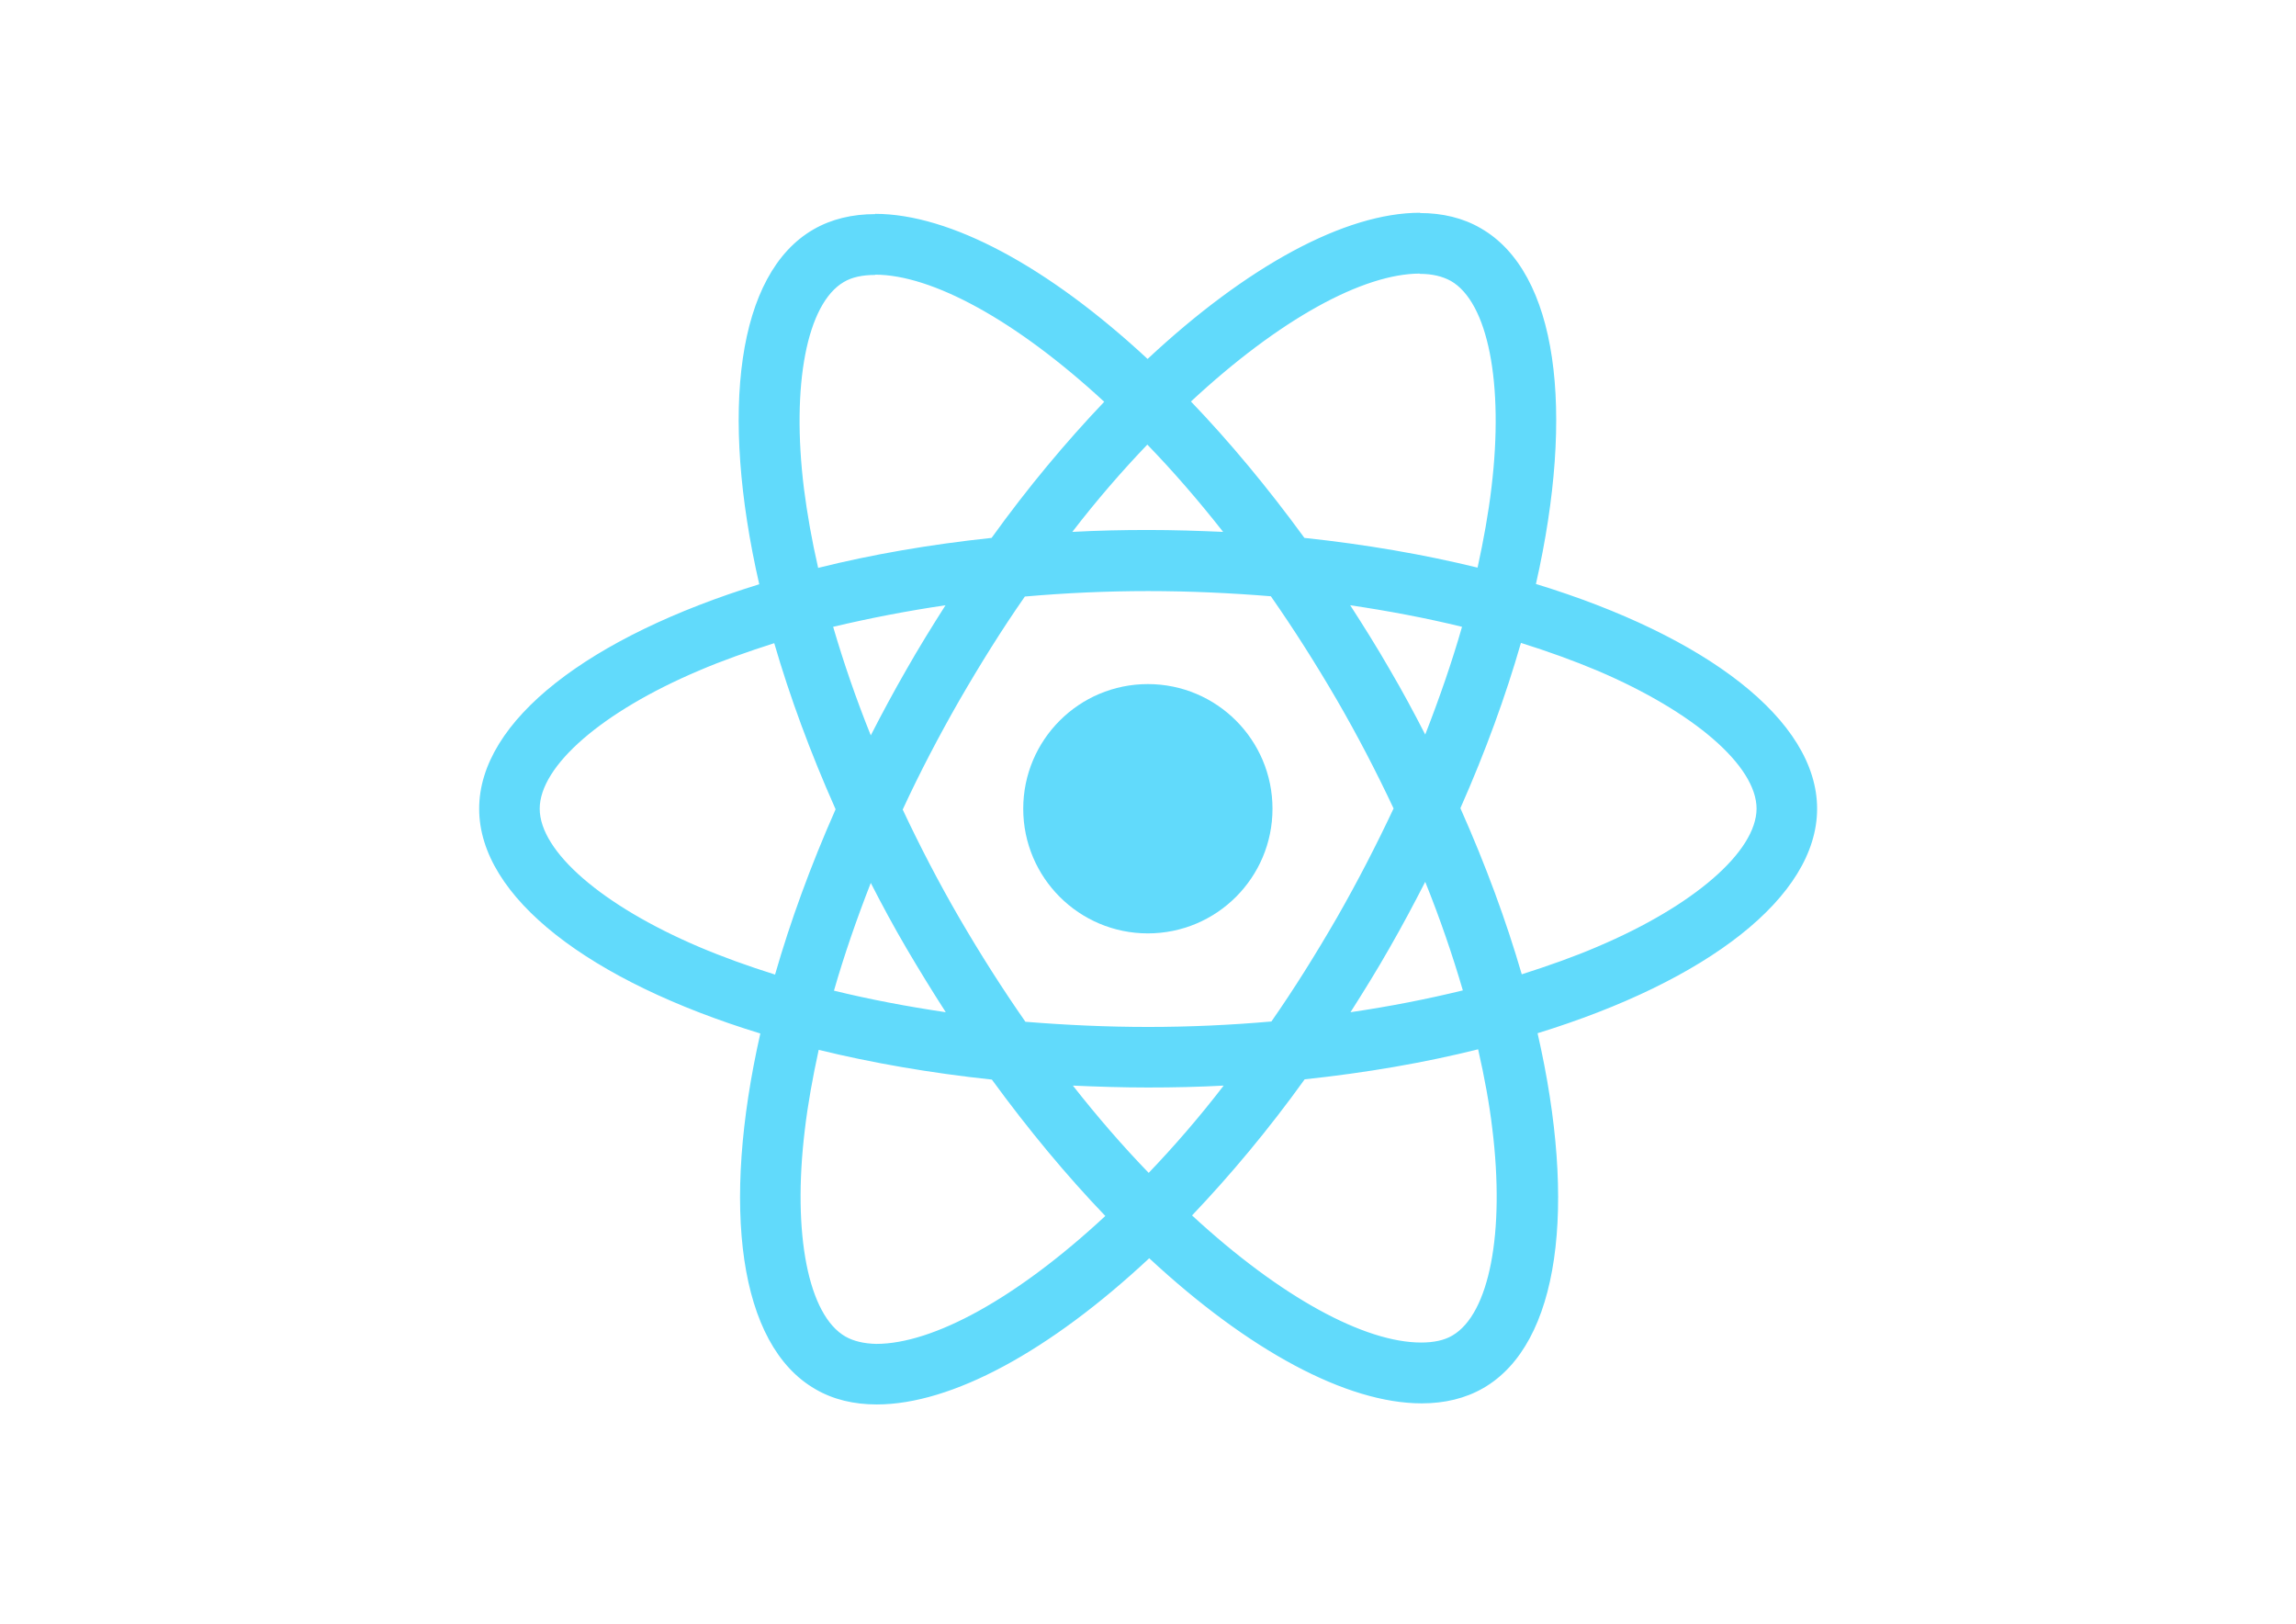
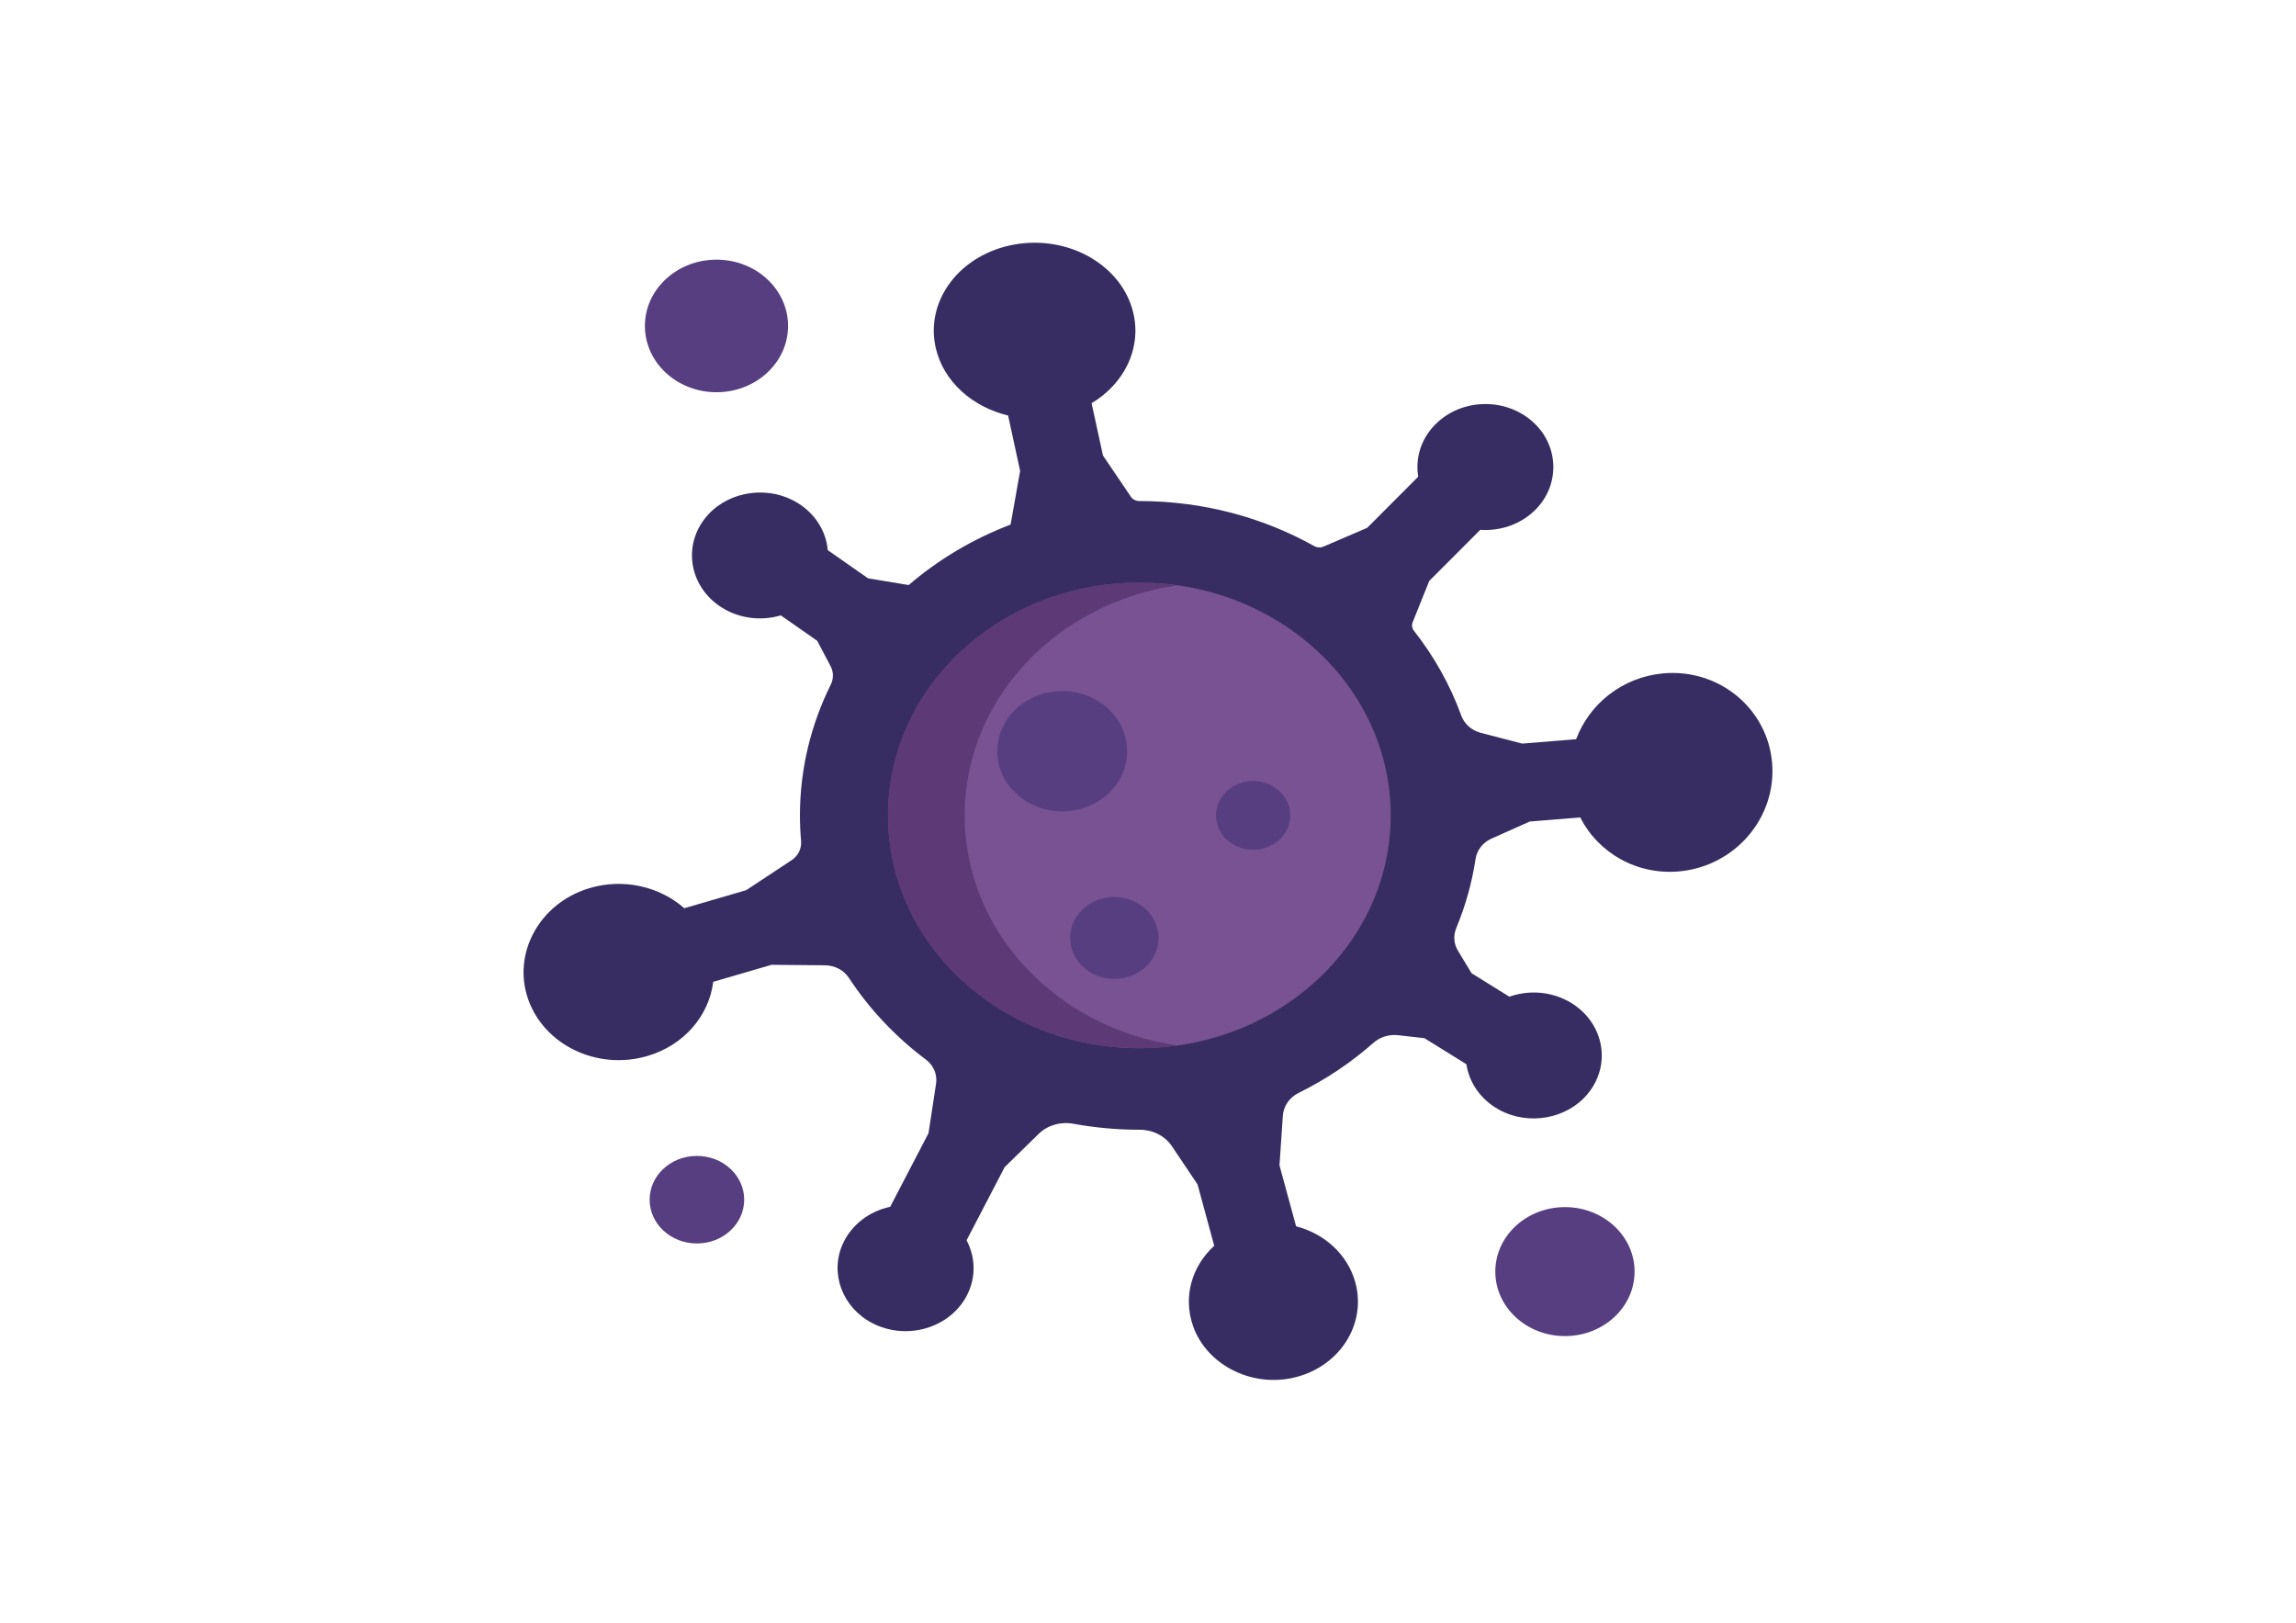
- <svg xmlns="http://www.w3.org/2000/svg" viewBox="0 0 841.9 595.3">
-   <g fill="#61DAFB">
-     <path d="M666.3 296.5c0-32.5-40.7-63.3-103.1-82.4 14.4-63.6 8-114.2-20.2-130.4-6.5-3.8-14.1-5.6-22.4-5.6v22.3c4.6 0 8.3.9 11.4 2.6 13.6 7.8 19.5 37.5 14.9 75.7-1.1 9.4-2.9 19.3-5.1 29.4-19.6-4.8-41-8.5-63.5-10.9-13.5-18.5-27.5-35.3-41.6-50 32.6-30.3 63.2-46.9 84-46.9V78c-27.5 0-63.5 19.6-99.9 53.6-36.4-33.8-72.4-53.2-99.9-53.2v22.3c20.7 0 51.4 16.5 84 46.6-14 14.7-28 31.4-41.3 49.9-22.6 2.4-44 6.1-63.6 11-2.3-10-4-19.7-5.2-29-4.7-38.2 1.1-67.9 14.6-75.8 3-1.8 6.9-2.6 11.5-2.6V78.5c-8.4 0-16 1.8-22.6 5.6-28.1 16.2-34.4 66.7-19.9 130.1-62.2 19.2-102.7 49.9-102.7 82.3 0 32.5 40.7 63.3 103.1 82.4-14.4 63.6-8 114.2 20.2 130.4 6.5 3.8 14.1 5.6 22.5 5.6 27.5 0 63.5-19.6 99.9-53.6 36.4 33.8 72.4 53.2 99.9 53.2 8.4 0 16-1.8 22.6-5.6 28.1-16.2 34.4-66.7 19.9-130.1 62-19.1 102.5-49.9 102.5-82.3zm-130.2-66.7c-3.7 12.9-8.3 26.2-13.5 39.5-4.1-8-8.4-16-13.1-24-4.6-8-9.5-15.8-14.4-23.4 14.2 2.1 27.9 4.7 41 7.9zm-45.8 106.5c-7.8 13.5-15.8 26.3-24.1 38.2-14.9 1.3-30 2-45.2 2-15.1 0-30.2-.7-45-1.9-8.3-11.9-16.4-24.6-24.2-38-7.6-13.1-14.5-26.4-20.8-39.8 6.2-13.4 13.2-26.8 20.7-39.9 7.8-13.5 15.8-26.3 24.1-38.2 14.9-1.3 30-2 45.2-2 15.1 0 30.2.7 45 1.9 8.3 11.9 16.4 24.6 24.2 38 7.6 13.1 14.5 26.4 20.8 39.8-6.3 13.4-13.2 26.8-20.7 39.9zm32.3-13c5.4 13.4 10 26.8 13.8 39.8-13.1 3.2-26.9 5.9-41.2 8 4.9-7.7 9.8-15.6 14.4-23.7 4.6-8 8.9-16.1 13-24.1zM421.2 430c-9.3-9.6-18.6-20.3-27.8-32 9 .4 18.2.7 27.5.7 9.4 0 18.7-.2 27.8-.7-9 11.7-18.3 22.4-27.5 32zm-74.4-58.9c-14.2-2.1-27.9-4.7-41-7.9 3.7-12.9 8.3-26.2 13.5-39.5 4.1 8 8.4 16 13.1 24 4.7 8 9.5 15.8 14.4 23.4zM420.7 163c9.3 9.6 18.6 20.3 27.8 32-9-.4-18.2-.7-27.5-.7-9.4 0-18.7.2-27.8.7 9-11.7 18.3-22.4 27.5-32zm-74 58.9c-4.9 7.7-9.8 15.6-14.4 23.7-4.6 8-8.9 16-13 24-5.4-13.4-10-26.8-13.8-39.8 13.1-3.1 26.9-5.8 41.2-7.9zm-90.5 125.2c-35.4-15.1-58.3-34.9-58.3-50.6 0-15.7 22.9-35.6 58.3-50.6 8.6-3.7 18-7 27.7-10.1 5.7 19.6 13.2 40 22.5 60.9-9.2 20.8-16.6 41.1-22.2 60.6-9.9-3.1-19.3-6.5-28-10.2zM310 490c-13.6-7.8-19.5-37.5-14.9-75.7 1.1-9.4 2.9-19.3 5.1-29.4 19.6 4.8 41 8.5 63.5 10.9 13.5 18.5 27.5 35.3 41.6 50-32.6 30.3-63.2 46.9-84 46.9-4.5-.1-8.3-1-11.3-2.7zm237.2-76.2c4.7 38.2-1.1 67.9-14.6 75.8-3 1.8-6.9 2.6-11.5 2.6-20.7 0-51.4-16.5-84-46.6 14-14.7 28-31.4 41.3-49.9 22.6-2.4 44-6.1 63.6-11 2.3 10.1 4.1 19.8 5.2 29.1zm38.5-66.7c-8.6 3.7-18 7-27.7 10.1-5.7-19.6-13.2-40-22.5-60.9 9.2-20.8 16.6-41.1 22.2-60.6 9.9 3.1 19.3 6.5 28.1 10.2 35.4 15.1 58.3 34.9 58.3 50.6-.1 15.7-23 35.6-58.4 50.6zM320.8 78.4z" />
-     <circle cx="420.9" cy="296.5" r="45.7" />
-     <path d="M520.5 78.1z" />
-   </g>
+ <svg xmlns="http://www.w3.org/2000/svg" width="842" height="595" viewBox="0 0 842 595" fill="none">
+   <path d="M649.874 279.78C651.547 299.822 636.32 317.615 615.876 319.514C600.224 320.967 586.065 312.679 579.524 299.734L560.97 301.249L546.962 307.506C543.758 308.933 541.603 311.769 541.111 315.024C539.788 323.803 537.387 332.257 534.051 340.292C532.917 343.014 533.115 346.051 534.656 348.589L539.646 356.851L553.522 365.472C560.837 362.881 569.354 363.503 576.357 367.852C588.229 375.231 591.074 390.416 582.246 401.102C574.647 410.309 560.516 412.839 549.76 406.922C542.907 403.159 538.767 396.91 537.756 390.232L522.378 380.683L512.699 379.589C509.372 379.213 506.064 380.272 503.644 382.416C495.478 389.619 486.253 395.807 476.224 400.761C472.85 402.423 470.685 405.618 470.449 409.145L469.22 427.297L475.307 449.659C485.667 452.337 494.23 459.943 497.047 470.288C501.3 485.928 490.808 501.795 473.7 505.323C458.266 508.508 442.434 500.176 437.528 486.252C433.71 475.381 437.216 464.144 445.288 456.801L439.173 434.308L429.73 420.252C427.197 416.479 422.717 414.248 417.915 414.256C417.887 414.256 417.868 414.256 417.84 414.256C409.569 414.256 401.479 413.495 393.652 412.068C388.993 411.211 384.182 412.576 380.911 415.77L368.435 427.962L354.465 454.796C357.735 460.949 358.028 468.38 354.569 475.04C348.349 486.978 332.489 491.722 319.814 485.123C308.963 479.46 304.266 466.962 308.992 456.284C312.215 449.002 318.897 444.136 326.459 442.508L340.514 415.499L343.274 397.373C343.775 394.03 342.395 390.661 339.559 388.543C328.378 380.14 318.793 369.997 311.298 358.549C309.436 355.704 306.09 353.98 302.498 353.954L282.952 353.779L261.553 360.011C260.05 372.334 250.938 383.282 237.346 387.238C219.085 392.56 199.633 383.265 193.707 366.461C187.781 349.665 197.79 331.295 215.91 325.746C228.594 321.86 241.921 325.089 250.938 333.028L273.651 326.411L290.239 315.462C292.706 313.843 294.02 311.13 293.774 308.347C293.5 305.257 293.358 302.141 293.358 298.991C293.358 281.871 297.423 265.619 304.682 251.002C305.74 248.858 305.712 246.39 304.597 244.272L299.682 234.969L286.345 225.647C278.878 227.862 270.419 226.803 263.689 222.103C252.271 214.121 250.343 198.813 259.795 188.6C267.933 179.804 282.196 178.001 292.583 184.46C299.2 188.573 302.961 195.015 303.566 201.737L318.349 212.064L333.245 214.524C344.087 205.202 356.724 197.649 370.609 192.354L374.106 172.679L369.692 152.357C356.629 149.241 346.024 139.973 343.17 127.615C339.143 110.154 352.102 93.149 372.121 89.639C392.131 86.129 411.62 97.428 415.647 114.889C418.662 127.956 412.169 140.76 400.316 147.85L404.484 167.017L414.721 182.141C415.392 183.13 416.564 183.725 417.821 183.725H417.84C441.281 183.725 463.228 189.764 481.971 200.249C483.001 200.818 484.268 200.896 485.355 200.424L501.385 193.545L520.1 174.797C518.975 168.076 521.045 160.952 526.423 155.569C536.14 145.845 552.775 145.6 562.813 155.324C571.613 163.857 571.953 177.467 563.597 186.377C558.191 192.144 550.431 194.805 542.851 194.28L524.136 213.027L518.058 228.168C517.633 229.218 517.822 230.391 518.531 231.301C525.913 240.684 531.801 251.134 535.866 262.354C536.99 265.435 539.637 267.833 543.021 268.717L558.238 272.664L578.012 271.045C582.86 258.1 594.968 248.307 609.836 246.924C630.281 245.025 648.211 259.737 649.874 279.78V279.78Z" fill="#382D62" />
+   <path d="M417.839 384.341C468.746 384.341 510.014 346.129 510.014 298.99C510.014 251.852 468.746 213.639 417.839 213.639C366.933 213.639 325.665 251.852 325.665 298.99C325.665 346.129 366.933 384.341 417.839 384.341Z" fill="#785292" />
+   <path d="M353.759 298.99C353.759 256.274 387.646 220.888 431.887 214.624C427.306 213.975 422.615 213.639 417.839 213.639C366.932 213.639 325.665 251.851 325.665 298.99C325.665 346.13 366.932 384.341 417.839 384.341C422.615 384.341 427.306 384.005 431.887 383.357C387.647 377.092 353.759 341.706 353.759 298.99Z" fill="#5D3975" />
+   <path d="M262.751 143.823C277.248 143.823 289 132.941 289 119.518C289 106.094 277.248 95.212 262.751 95.212C248.254 95.212 236.502 106.094 236.502 119.518C236.502 132.941 248.254 143.823 262.751 143.823Z" fill="#563E81" />
+   <path d="M255.575 455.957C265.151 455.957 272.913 448.769 272.913 439.903C272.913 431.036 265.151 423.849 255.575 423.849C246 423.849 238.238 431.036 238.238 439.903C238.238 448.769 246 455.957 255.575 455.957Z" fill="#563E81" />
+   <path d="M573.904 489.922C588.008 489.922 599.441 479.335 599.441 466.275C599.441 453.215 588.008 442.628 573.904 442.628C559.801 442.628 548.367 453.215 548.367 466.275C548.367 479.335 559.801 489.922 573.904 489.922Z" fill="#563E81" />
+   <path d="M389.547 297.498C402.696 297.498 413.355 287.628 413.355 275.453C413.355 263.277 402.696 253.407 389.547 253.407C376.398 253.407 365.738 263.277 365.738 275.453C365.738 287.628 376.398 297.498 389.547 297.498Z" fill="#563E81" />
+   <path d="M408.658 358.934C417.608 358.934 424.864 352.216 424.864 343.929C424.864 335.642 417.608 328.923 408.658 328.923C399.708 328.923 392.453 335.642 392.453 343.929C392.453 352.216 399.708 358.934 408.658 358.934Z" fill="#563E81" />
+   <path d="M459.543 311.591C467.058 311.591 473.151 305.95 473.151 298.991C473.151 292.032 467.058 286.39 459.543 286.39C452.028 286.39 445.935 292.032 445.935 298.991C445.935 305.95 452.028 311.591 459.543 311.591Z" fill="#563E81" />
</svg>
